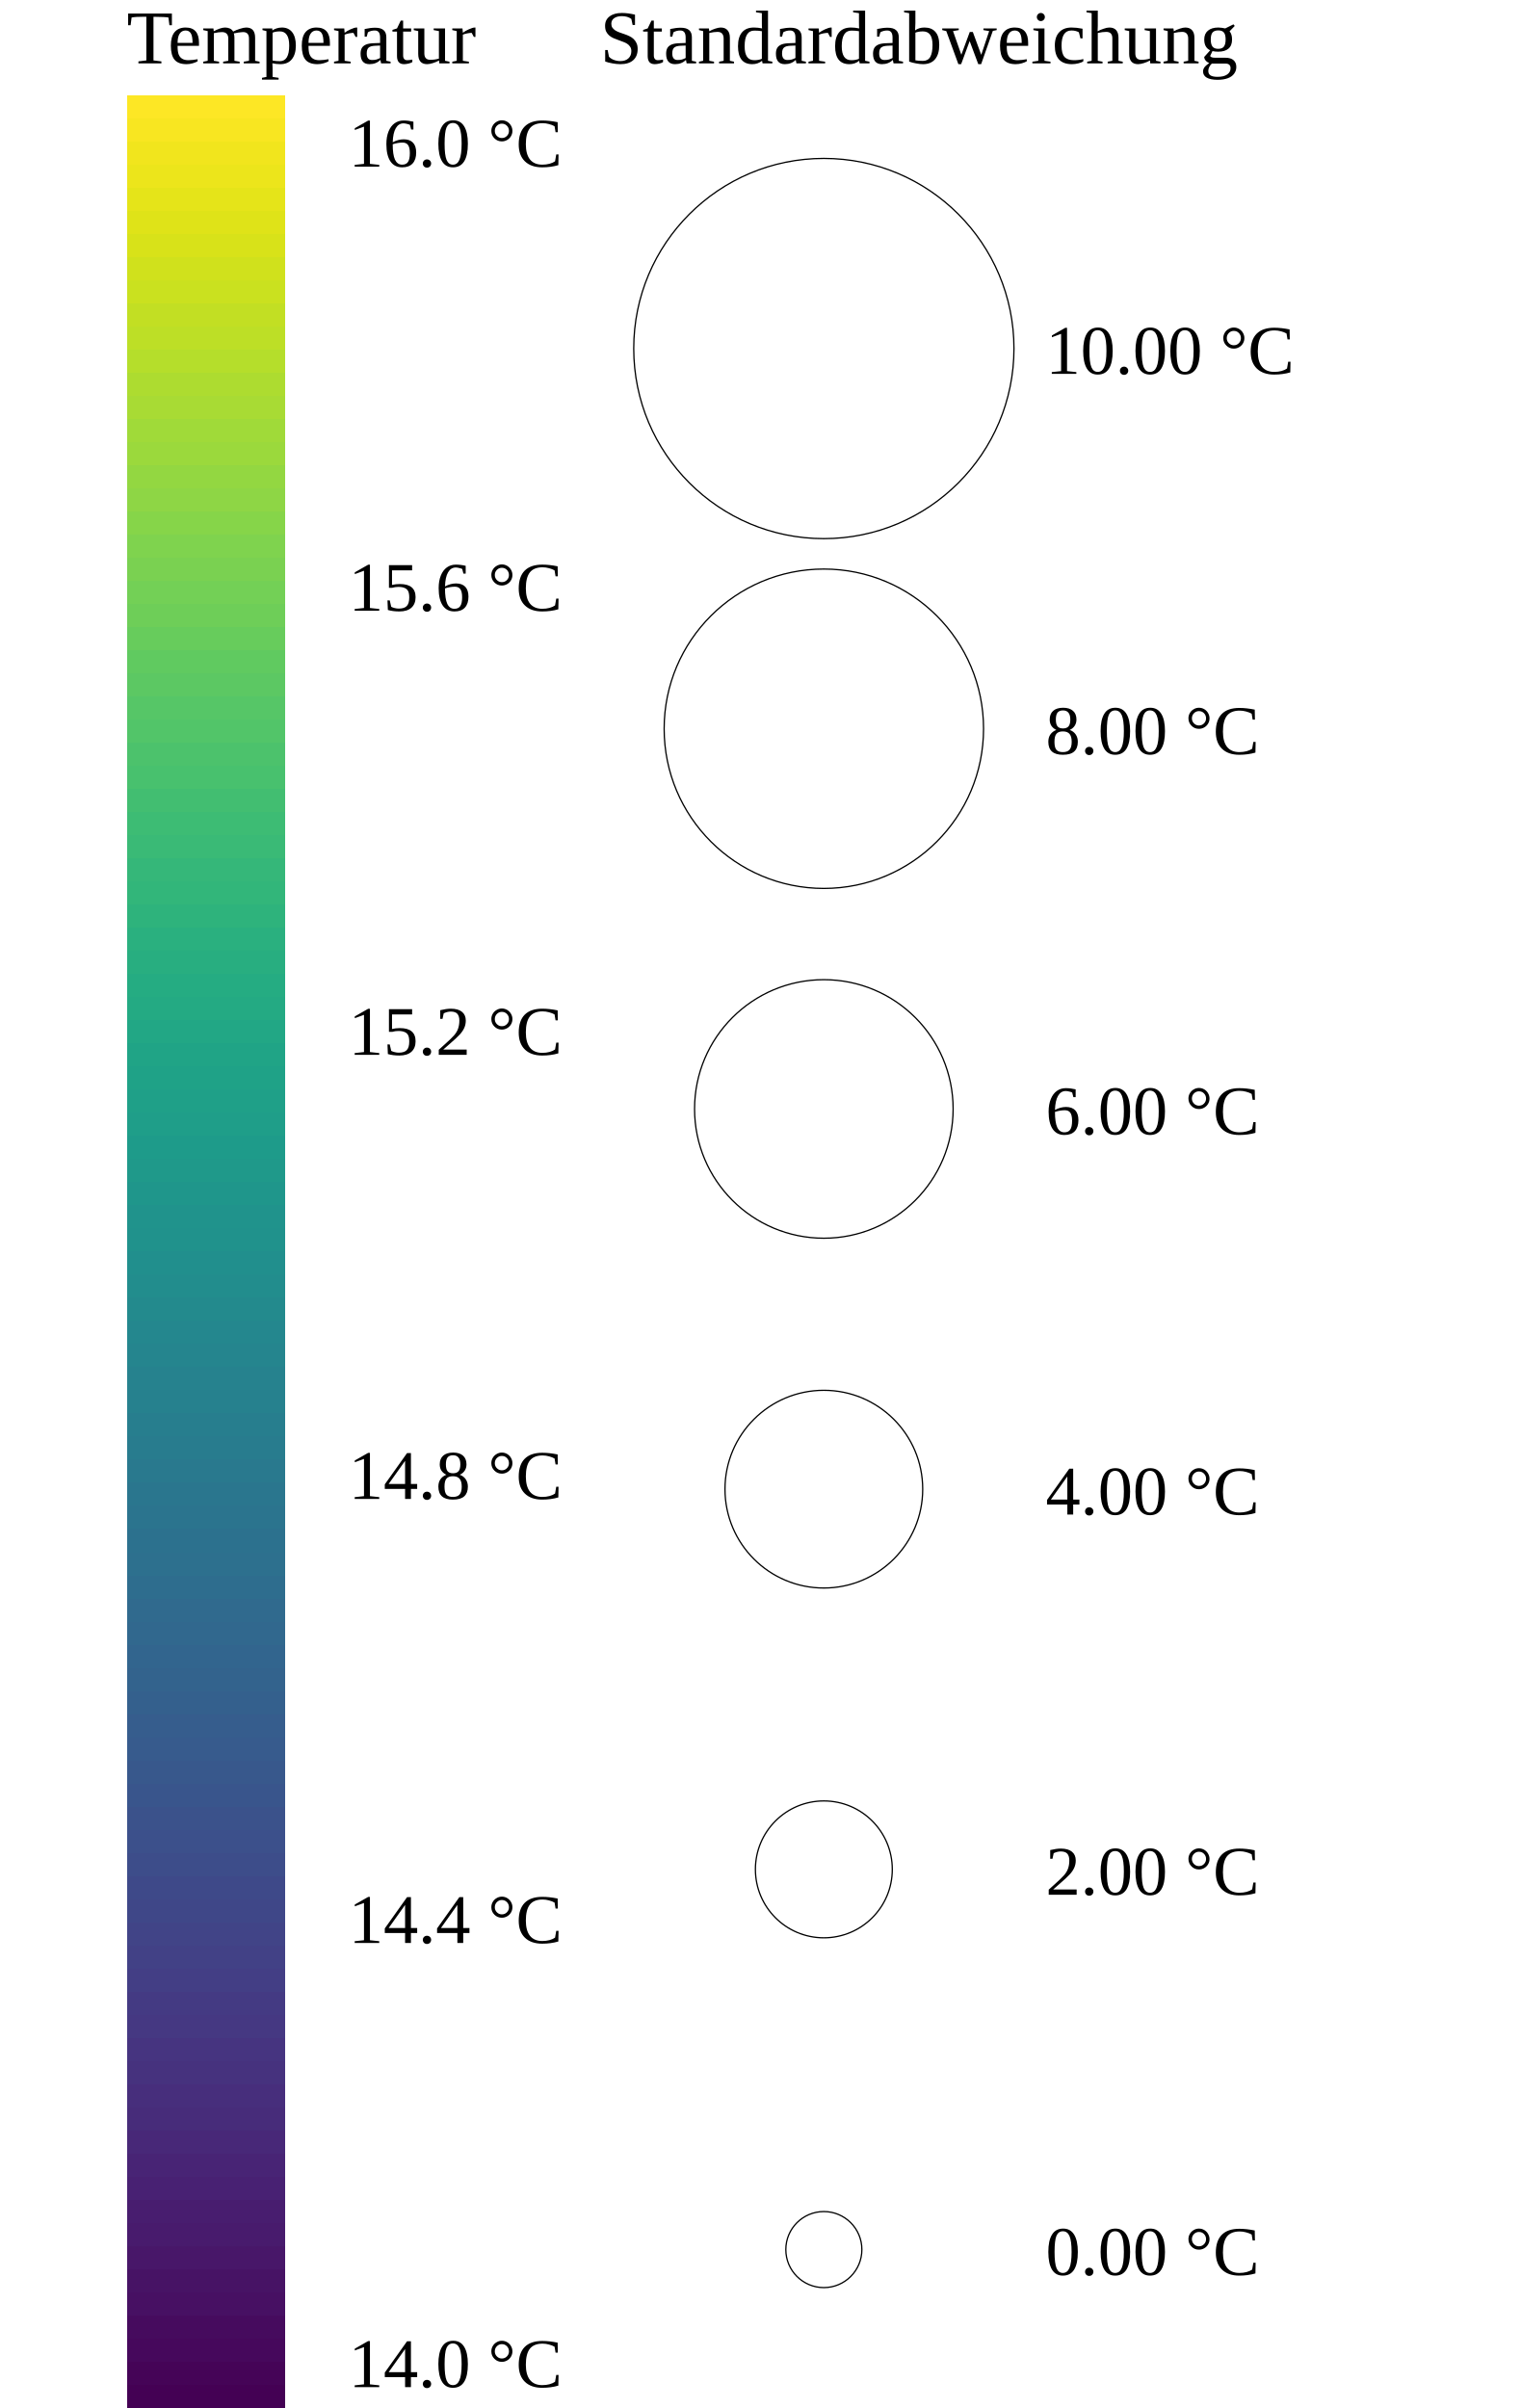
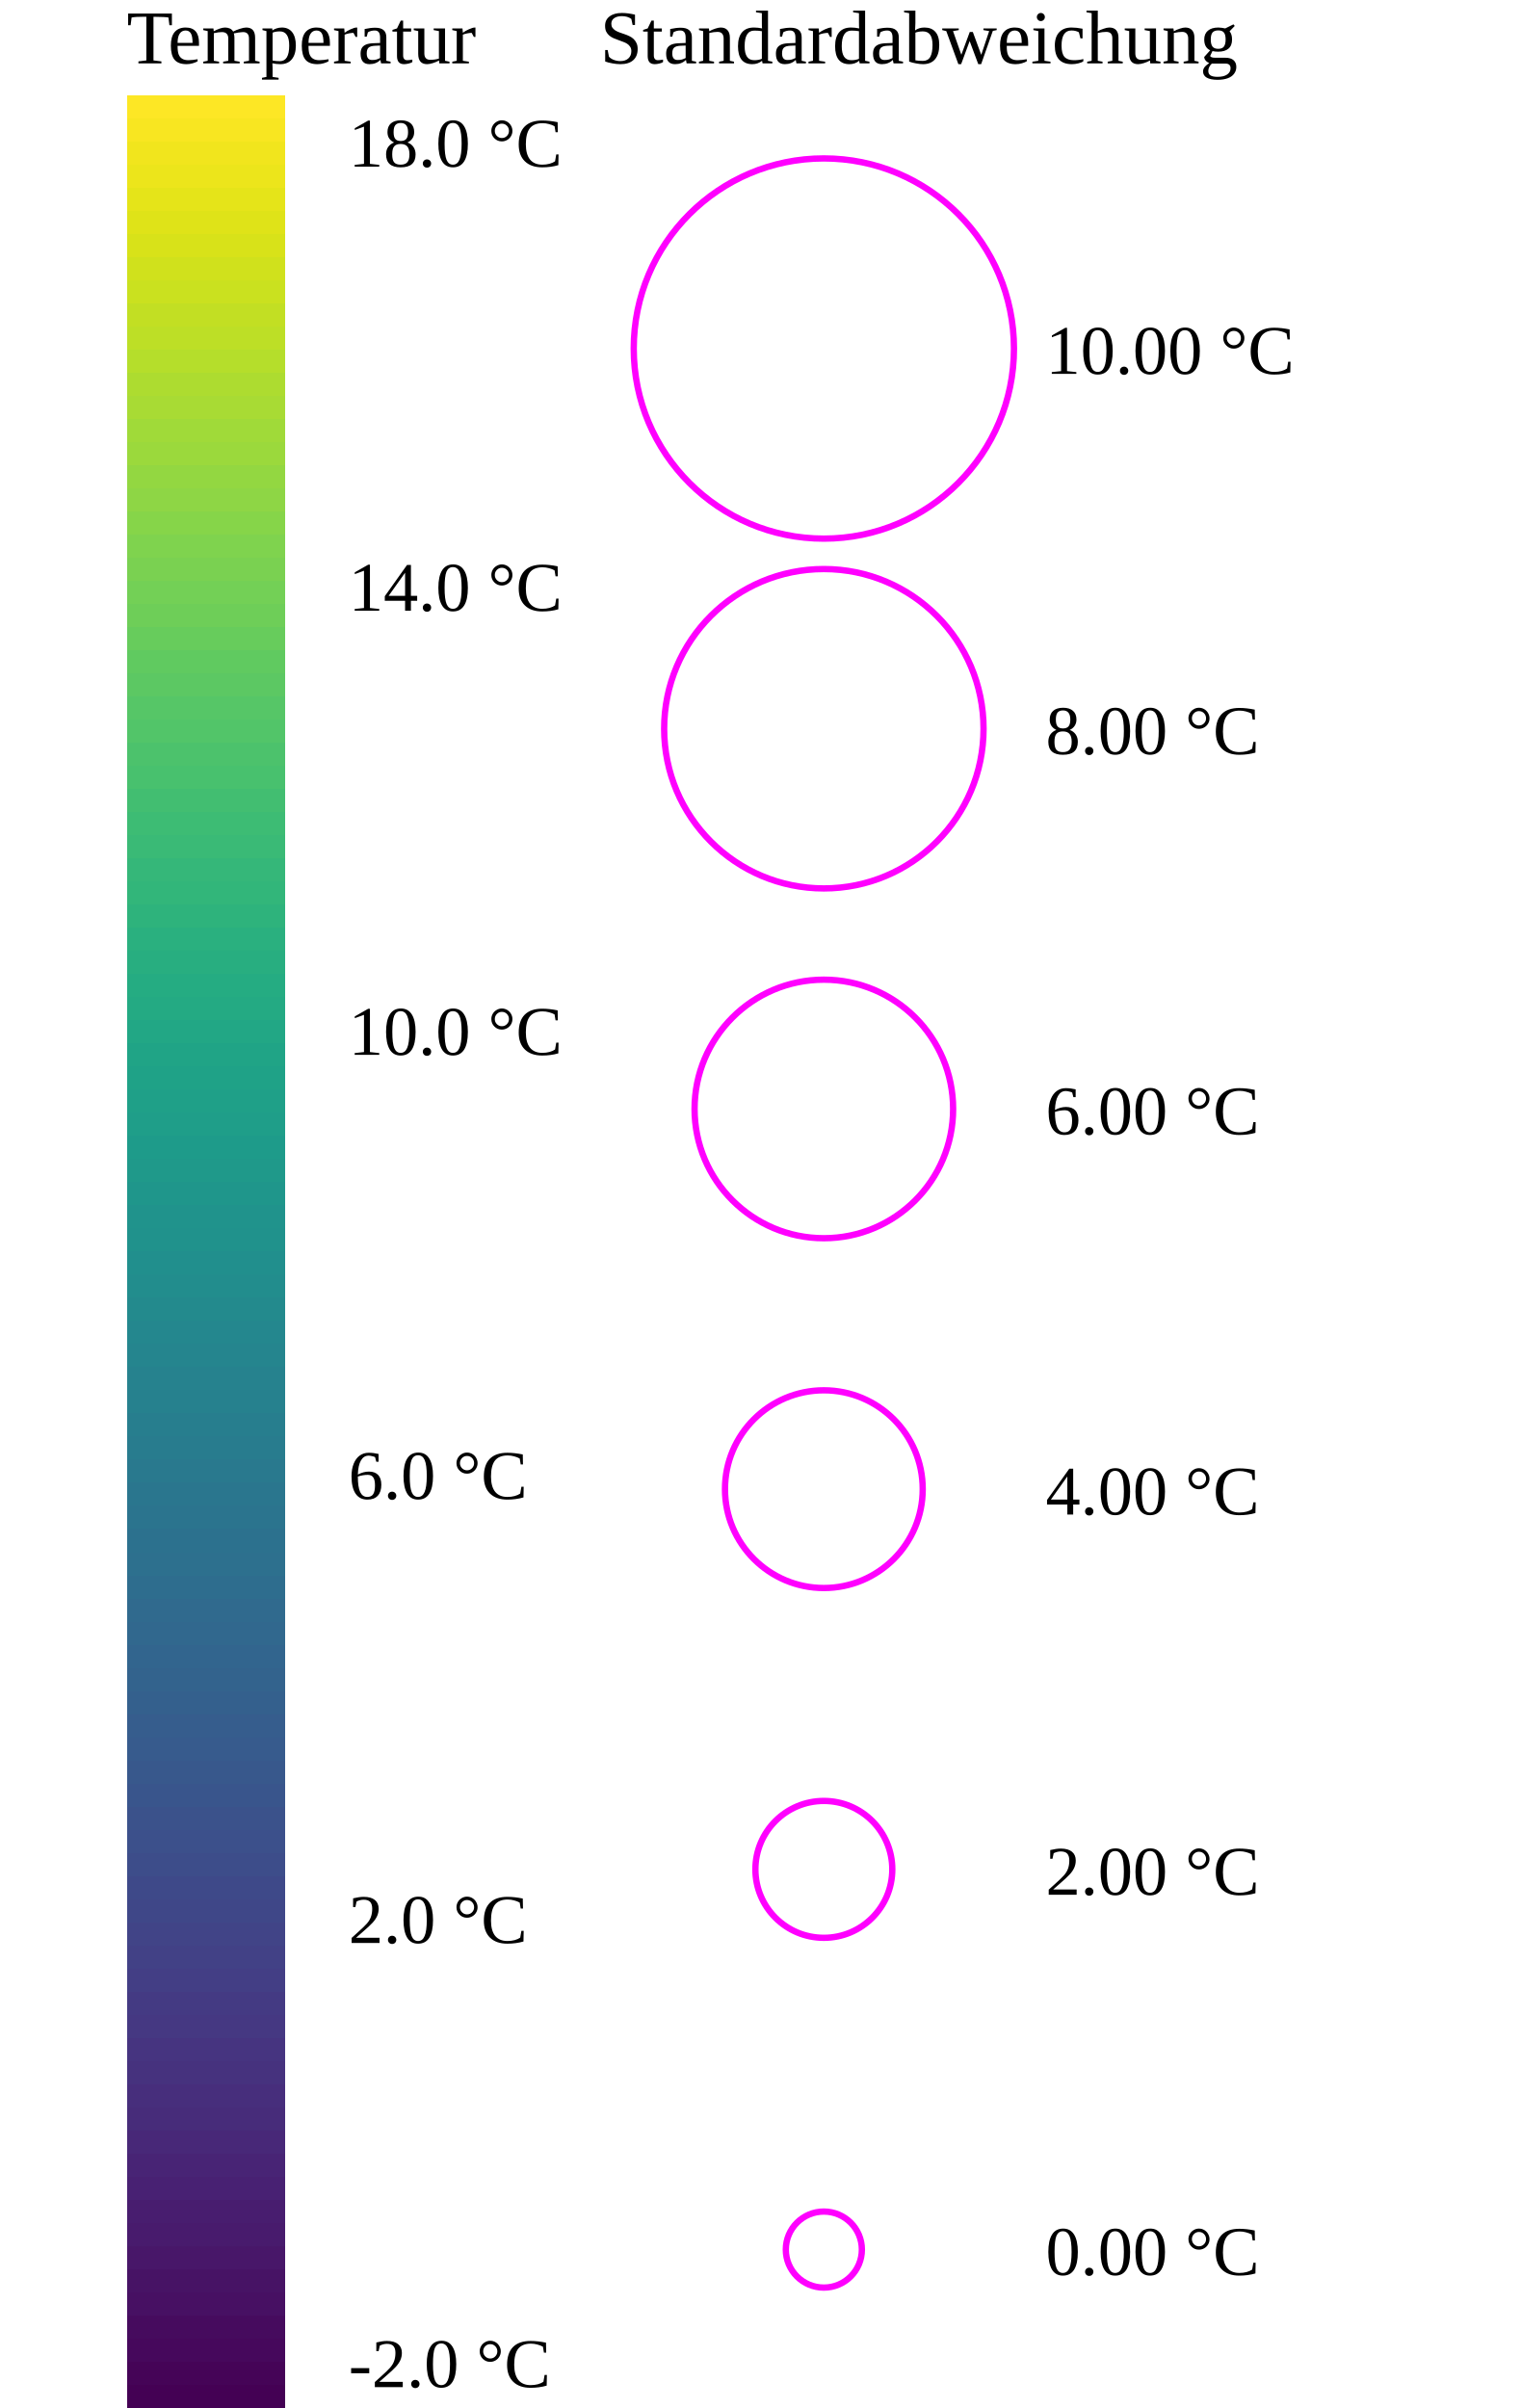
<svg xmlns="http://www.w3.org/2000/svg" width="240" height="380">
  <rect x="20" y="376.35" width="25" height="3.65" fill="#440154" shape-rendering="crispEdges" />
  <rect x="20" y="372.7" width="25" height="3.65" fill="#450457" shape-rendering="crispEdges" />
  <rect x="20" y="369.05" width="25" height="3.65" fill="#46085c" shape-rendering="crispEdges" />
  <rect x="20" y="365.4" width="25" height="3.65" fill="#460b5e" shape-rendering="crispEdges" />
  <rect x="20" y="361.75" width="25" height="3.65" fill="#471063" shape-rendering="crispEdges" />
  <rect x="20" y="358.1" width="25" height="3.65" fill="#471365" shape-rendering="crispEdges" />
  <rect x="20" y="354.45" width="25" height="3.65" fill="#481769" shape-rendering="crispEdges" />
  <rect x="20" y="350.8" width="25" height="3.65" fill="#481b6d" shape-rendering="crispEdges" />
  <rect x="20" y="347.15" width="25" height="3.65" fill="#481d6f" shape-rendering="crispEdges" />
  <rect x="20" y="343.5" width="25" height="3.65" fill="#482173" shape-rendering="crispEdges" />
  <rect x="20" y="339.85" width="25" height="3.65" fill="#482475" shape-rendering="crispEdges" />
  <rect x="20" y="336.2" width="25" height="3.65" fill="#482878" shape-rendering="crispEdges" />
  <rect x="20" y="332.55" width="25" height="3.65" fill="#472c7a" shape-rendering="crispEdges" />
  <rect x="20" y="328.9" width="25" height="3.65" fill="#472e7c" shape-rendering="crispEdges" />
  <rect x="20" y="325.25" width="25" height="3.65" fill="#46327e" shape-rendering="crispEdges" />
  <rect x="20" y="321.6" width="25" height="3.65" fill="#463480" shape-rendering="crispEdges" />
  <rect x="20" y="317.95" width="25" height="3.65" fill="#453882" shape-rendering="crispEdges" />
  <rect x="20" y="314.3" width="25" height="3.65" fill="#443a83" shape-rendering="crispEdges" />
  <rect x="20" y="310.65" width="25" height="3.65" fill="#433e85" shape-rendering="crispEdges" />
  <rect x="20" y="307" width="25" height="3.65" fill="#424186" shape-rendering="crispEdges" />
  <rect x="20" y="303.35" width="25" height="3.65" fill="#414487" shape-rendering="crispEdges" />
  <rect x="20" y="299.7" width="25" height="3.65" fill="#3f4788" shape-rendering="crispEdges" />
  <rect x="20" y="296.05" width="25" height="3.65" fill="#3e4989" shape-rendering="crispEdges" />
  <rect x="20" y="292.4" width="25" height="3.65" fill="#3d4d8a" shape-rendering="crispEdges" />
  <rect x="20" y="288.75" width="25" height="3.65" fill="#3c508b" shape-rendering="crispEdges" />
  <rect x="20" y="285.1" width="25" height="3.65" fill="#3b528b" shape-rendering="crispEdges" />
  <rect x="20" y="281.45" width="25" height="3.65" fill="#39558c" shape-rendering="crispEdges" />
  <rect x="20" y="277.8" width="25" height="3.65" fill="#38588c" shape-rendering="crispEdges" />
  <rect x="20" y="274.15" width="25" height="3.65" fill="#375b8d" shape-rendering="crispEdges" />
  <rect x="20" y="270.5" width="25" height="3.65" fill="#365d8d" shape-rendering="crispEdges" />
  <rect x="20" y="266.85" width="25" height="3.65" fill="#34608d" shape-rendering="crispEdges" />
  <rect x="20" y="263.2" width="25" height="3.65" fill="#33638d" shape-rendering="crispEdges" />
  <rect x="20" y="259.55" width="25" height="3.65" fill="#32658e" shape-rendering="crispEdges" />
  <rect x="20" y="255.9" width="25" height="3.65" fill="#31688e" shape-rendering="crispEdges" />
  <rect x="20" y="252.25" width="25" height="3.65" fill="#306a8e" shape-rendering="crispEdges" />
  <rect x="20" y="248.6" width="25" height="3.65" fill="#2e6d8e" shape-rendering="crispEdges" />
  <rect x="20" y="244.95" width="25" height="3.65" fill="#2d708e" shape-rendering="crispEdges" />
  <rect x="20" y="241.3" width="25" height="3.65" fill="#2c718e" shape-rendering="crispEdges" />
  <rect x="20" y="237.65" width="25" height="3.65" fill="#2b748e" shape-rendering="crispEdges" />
  <rect x="20" y="234" width="25" height="3.65" fill="#2a768e" shape-rendering="crispEdges" />
  <rect x="20" y="230.35" width="25" height="3.65" fill="#29798e" shape-rendering="crispEdges" />
  <rect x="20" y="226.7" width="25" height="3.65" fill="#287c8e" shape-rendering="crispEdges" />
  <rect x="20" y="223.05" width="25" height="3.65" fill="#277e8e" shape-rendering="crispEdges" />
  <rect x="20" y="219.4" width="25" height="3.65" fill="#26818e" shape-rendering="crispEdges" />
  <rect x="20" y="215.75" width="25" height="3.65" fill="#26828e" shape-rendering="crispEdges" />
  <rect x="20" y="212.1" width="25" height="3.65" fill="#25858e" shape-rendering="crispEdges" />
  <rect x="20" y="208.45" width="25" height="3.65" fill="#24878e" shape-rendering="crispEdges" />
  <rect x="20" y="204.8" width="25" height="3.65" fill="#238a8d" shape-rendering="crispEdges" />
  <rect x="20" y="201.15" width="25" height="3.65" fill="#228d8d" shape-rendering="crispEdges" />
  <rect x="20" y="197.5" width="25" height="3.65" fill="#218f8d" shape-rendering="crispEdges" />
  <rect x="20" y="193.85" width="25" height="3.65" fill="#20928c" shape-rendering="crispEdges" />
  <rect x="20" y="190.2" width="25" height="3.65" fill="#20938c" shape-rendering="crispEdges" />
  <rect x="20" y="186.55" width="25" height="3.65" fill="#1f968b" shape-rendering="crispEdges" />
  <rect x="20" y="182.9" width="25" height="3.65" fill="#1f998a" shape-rendering="crispEdges" />
  <rect x="20" y="179.25" width="25" height="3.65" fill="#1e9b8a" shape-rendering="crispEdges" />
  <rect x="20" y="175.6" width="25" height="3.65" fill="#1f9e89" shape-rendering="crispEdges" />
  <rect x="20" y="171.95" width="25" height="3.65" fill="#1fa088" shape-rendering="crispEdges" />
  <rect x="20" y="168.3" width="25" height="3.65" fill="#1fa287" shape-rendering="crispEdges" />
  <rect x="20" y="164.65" width="25" height="3.65" fill="#20a486" shape-rendering="crispEdges" />
  <rect x="20" y="161" width="25" height="3.65" fill="#22a785" shape-rendering="crispEdges" />
  <rect x="20" y="157.35" width="25" height="3.65" fill="#24aa83" shape-rendering="crispEdges" />
  <rect x="20" y="153.7" width="25" height="3.65" fill="#25ac82" shape-rendering="crispEdges" />
  <rect x="20" y="150.05" width="25" height="3.65" fill="#28ae80" shape-rendering="crispEdges" />
  <rect x="20" y="146.4" width="25" height="3.65" fill="#2ab07f" shape-rendering="crispEdges" />
  <rect x="20" y="142.75" width="25" height="3.65" fill="#2eb37c" shape-rendering="crispEdges" />
  <rect x="20" y="139.1" width="25" height="3.65" fill="#32b67a" shape-rendering="crispEdges" />
  <rect x="20" y="135.45" width="25" height="3.65" fill="#35b779" shape-rendering="crispEdges" />
  <rect x="20" y="131.8" width="25" height="3.65" fill="#3aba76" shape-rendering="crispEdges" />
  <rect x="20" y="128.15" width="25" height="3.65" fill="#3dbc74" shape-rendering="crispEdges" />
  <rect x="20" y="124.5" width="25" height="3.65" fill="#42be71" shape-rendering="crispEdges" />
  <rect x="20" y="120.85" width="25" height="3.65" fill="#48c16e" shape-rendering="crispEdges" />
  <rect x="20" y="117.2" width="25" height="3.65" fill="#4cc26c" shape-rendering="crispEdges" />
  <rect x="20" y="113.55" width="25" height="3.65" fill="#52c569" shape-rendering="crispEdges" />
  <rect x="20" y="109.9" width="25" height="3.65" fill="#56c667" shape-rendering="crispEdges" />
  <rect x="20" y="106.25" width="25" height="3.65" fill="#5cc863" shape-rendering="crispEdges" />
  <rect x="20" y="102.6" width="25" height="3.65" fill="#60ca60" shape-rendering="crispEdges" />
  <rect x="20" y="98.95" width="25" height="3.65" fill="#67cc5c" shape-rendering="crispEdges" />
  <rect x="20" y="95.3" width="25" height="3.65" fill="#6ece58" shape-rendering="crispEdges" />
  <rect x="20" y="91.65" width="25" height="3.65" fill="#73d056" shape-rendering="crispEdges" />
  <rect x="20" y="88" width="25" height="3.65" fill="#7ad151" shape-rendering="crispEdges" />
  <rect x="20" y="84.35" width="25" height="3.65" fill="#7fd34e" shape-rendering="crispEdges" />
  <rect x="20" y="80.7" width="25" height="3.65" fill="#86d549" shape-rendering="crispEdges" />
  <rect x="20" y="77.05" width="25" height="3.65" fill="#8ed645" shape-rendering="crispEdges" />
  <rect x="20" y="73.4" width="25" height="3.65" fill="#93d741" shape-rendering="crispEdges" />
  <rect x="20" y="69.75" width="25" height="3.65" fill="#9bd93c" shape-rendering="crispEdges" />
  <rect x="20" y="66.1" width="25" height="3.65" fill="#a0da39" shape-rendering="crispEdges" />
  <rect x="20" y="62.45" width="25" height="3.65" fill="#a8db34" shape-rendering="crispEdges" />
  <rect x="20" y="58.8" width="25" height="3.65" fill="#addc30" shape-rendering="crispEdges" />
  <rect x="20" y="55.15" width="25" height="3.65" fill="#b5de2b" shape-rendering="crispEdges" />
  <rect x="20" y="51.5" width="25" height="3.65" fill="#bddf26" shape-rendering="crispEdges" />
  <rect x="20" y="47.85" width="25" height="3.65" fill="#c2df23" shape-rendering="crispEdges" />
  <rect x="20" y="44.2" width="25" height="3.65" fill="#cae11f" shape-rendering="crispEdges" />
  <rect x="20" y="40.55" width="25" height="3.65" fill="#d0e11c" shape-rendering="crispEdges" />
  <rect x="20" y="36.9" width="25" height="3.65" fill="#d8e219" shape-rendering="crispEdges" />
  <rect x="20" y="33.25" width="25" height="3.65" fill="#dfe318" shape-rendering="crispEdges" />
  <rect x="20" y="29.6" width="25" height="3.65" fill="#e5e419" shape-rendering="crispEdges" />
  <rect x="20" y="25.95" width="25" height="3.65" fill="#ece51b" shape-rendering="crispEdges" />
  <rect x="20" y="22.3" width="25" height="3.65" fill="#f1e51d" shape-rendering="crispEdges" />
  <rect x="20" y="18.65" width="25" height="3.65" fill="#f8e621" shape-rendering="crispEdges" />
  <rect x="20" y="15" width="25" height="3.65" fill="#fde725" shape-rendering="crispEdges" />
-   <text x="55" y="376.7" font-size="11">14.0 °C</text>
-   <text x="55" y="306.62" font-size="11">14.4 °C</text>
-   <text x="55" y="236.54" font-size="11">14.8 °C</text>
-   <text x="55" y="166.46" font-size="11">15.2 °C</text>
-   <text x="55" y="96.38" font-size="11">15.6 °C</text>
-   <text x="55" y="26.3" font-size="11">16.0 °C</text>
+   <text x="55" y="376.7" font-size="11">-2.0 °C</text>
+   <text x="55" y="306.62" font-size="11">2.0 °C</text>
+   <text x="55" y="236.54" font-size="11">6.0 °C</text>
+   <text x="55" y="166.46" font-size="11">10.0 °C</text>
+   <text x="55" y="96.38" font-size="11">14.0 °C</text>
+   <text x="55" y="26.3" font-size="11">18.0 °C</text>
  <text x="20" y="10" font-size="12">Temperatur</text>
  <g transform="translate(130,55)">
-     <circle r="30" fill="none" stroke="black" stroke-width="0.2" />
+     <circle r="30" fill="none" stroke="#FF00FF" stroke-width="1" />
  </g>
  <text x="165" y="59" font-size="11">10.00 °C</text>
  <g transform="translate(130,115)">
-     <circle r="25.2" fill="none" stroke="black" stroke-width="0.2" />
+     <circle r="25.2" fill="none" stroke="#FF00FF" stroke-width="1" />
  </g>
  <text x="165" y="119" font-size="11">8.00 °C</text>
  <g transform="translate(130,175)">
-     <circle r="20.4" fill="none" stroke="black" stroke-width="0.2" />
+     <circle r="20.4" fill="none" stroke="#FF00FF" stroke-width="1" />
  </g>
  <text x="165" y="179" font-size="11">6.00 °C</text>
  <g transform="translate(130,235)">
-     <circle r="15.6" fill="none" stroke="black" stroke-width="0.2" />
+     <circle r="15.6" fill="none" stroke="#FF00FF" stroke-width="1" />
  </g>
  <text x="165" y="239" font-size="11">4.00 °C</text>
  <g transform="translate(130,295)">
-     <circle r="10.8" fill="none" stroke="black" stroke-width="0.2" />
+     <circle r="10.8" fill="none" stroke="#FF00FF" stroke-width="1" />
  </g>
  <text x="165" y="299" font-size="11">2.00 °C</text>
  <g transform="translate(130,355)">
-     <circle r="6" fill="none" stroke="black" stroke-width="0.2" />
+     <circle r="6" fill="none" stroke="#FF00FF" stroke-width="1" />
  </g>
  <text x="165" y="359" font-size="11">0.00 °C</text>
  <text x="145" y="10" text-anchor="middle" font-size="12">Standardabweichung</text>
</svg>
